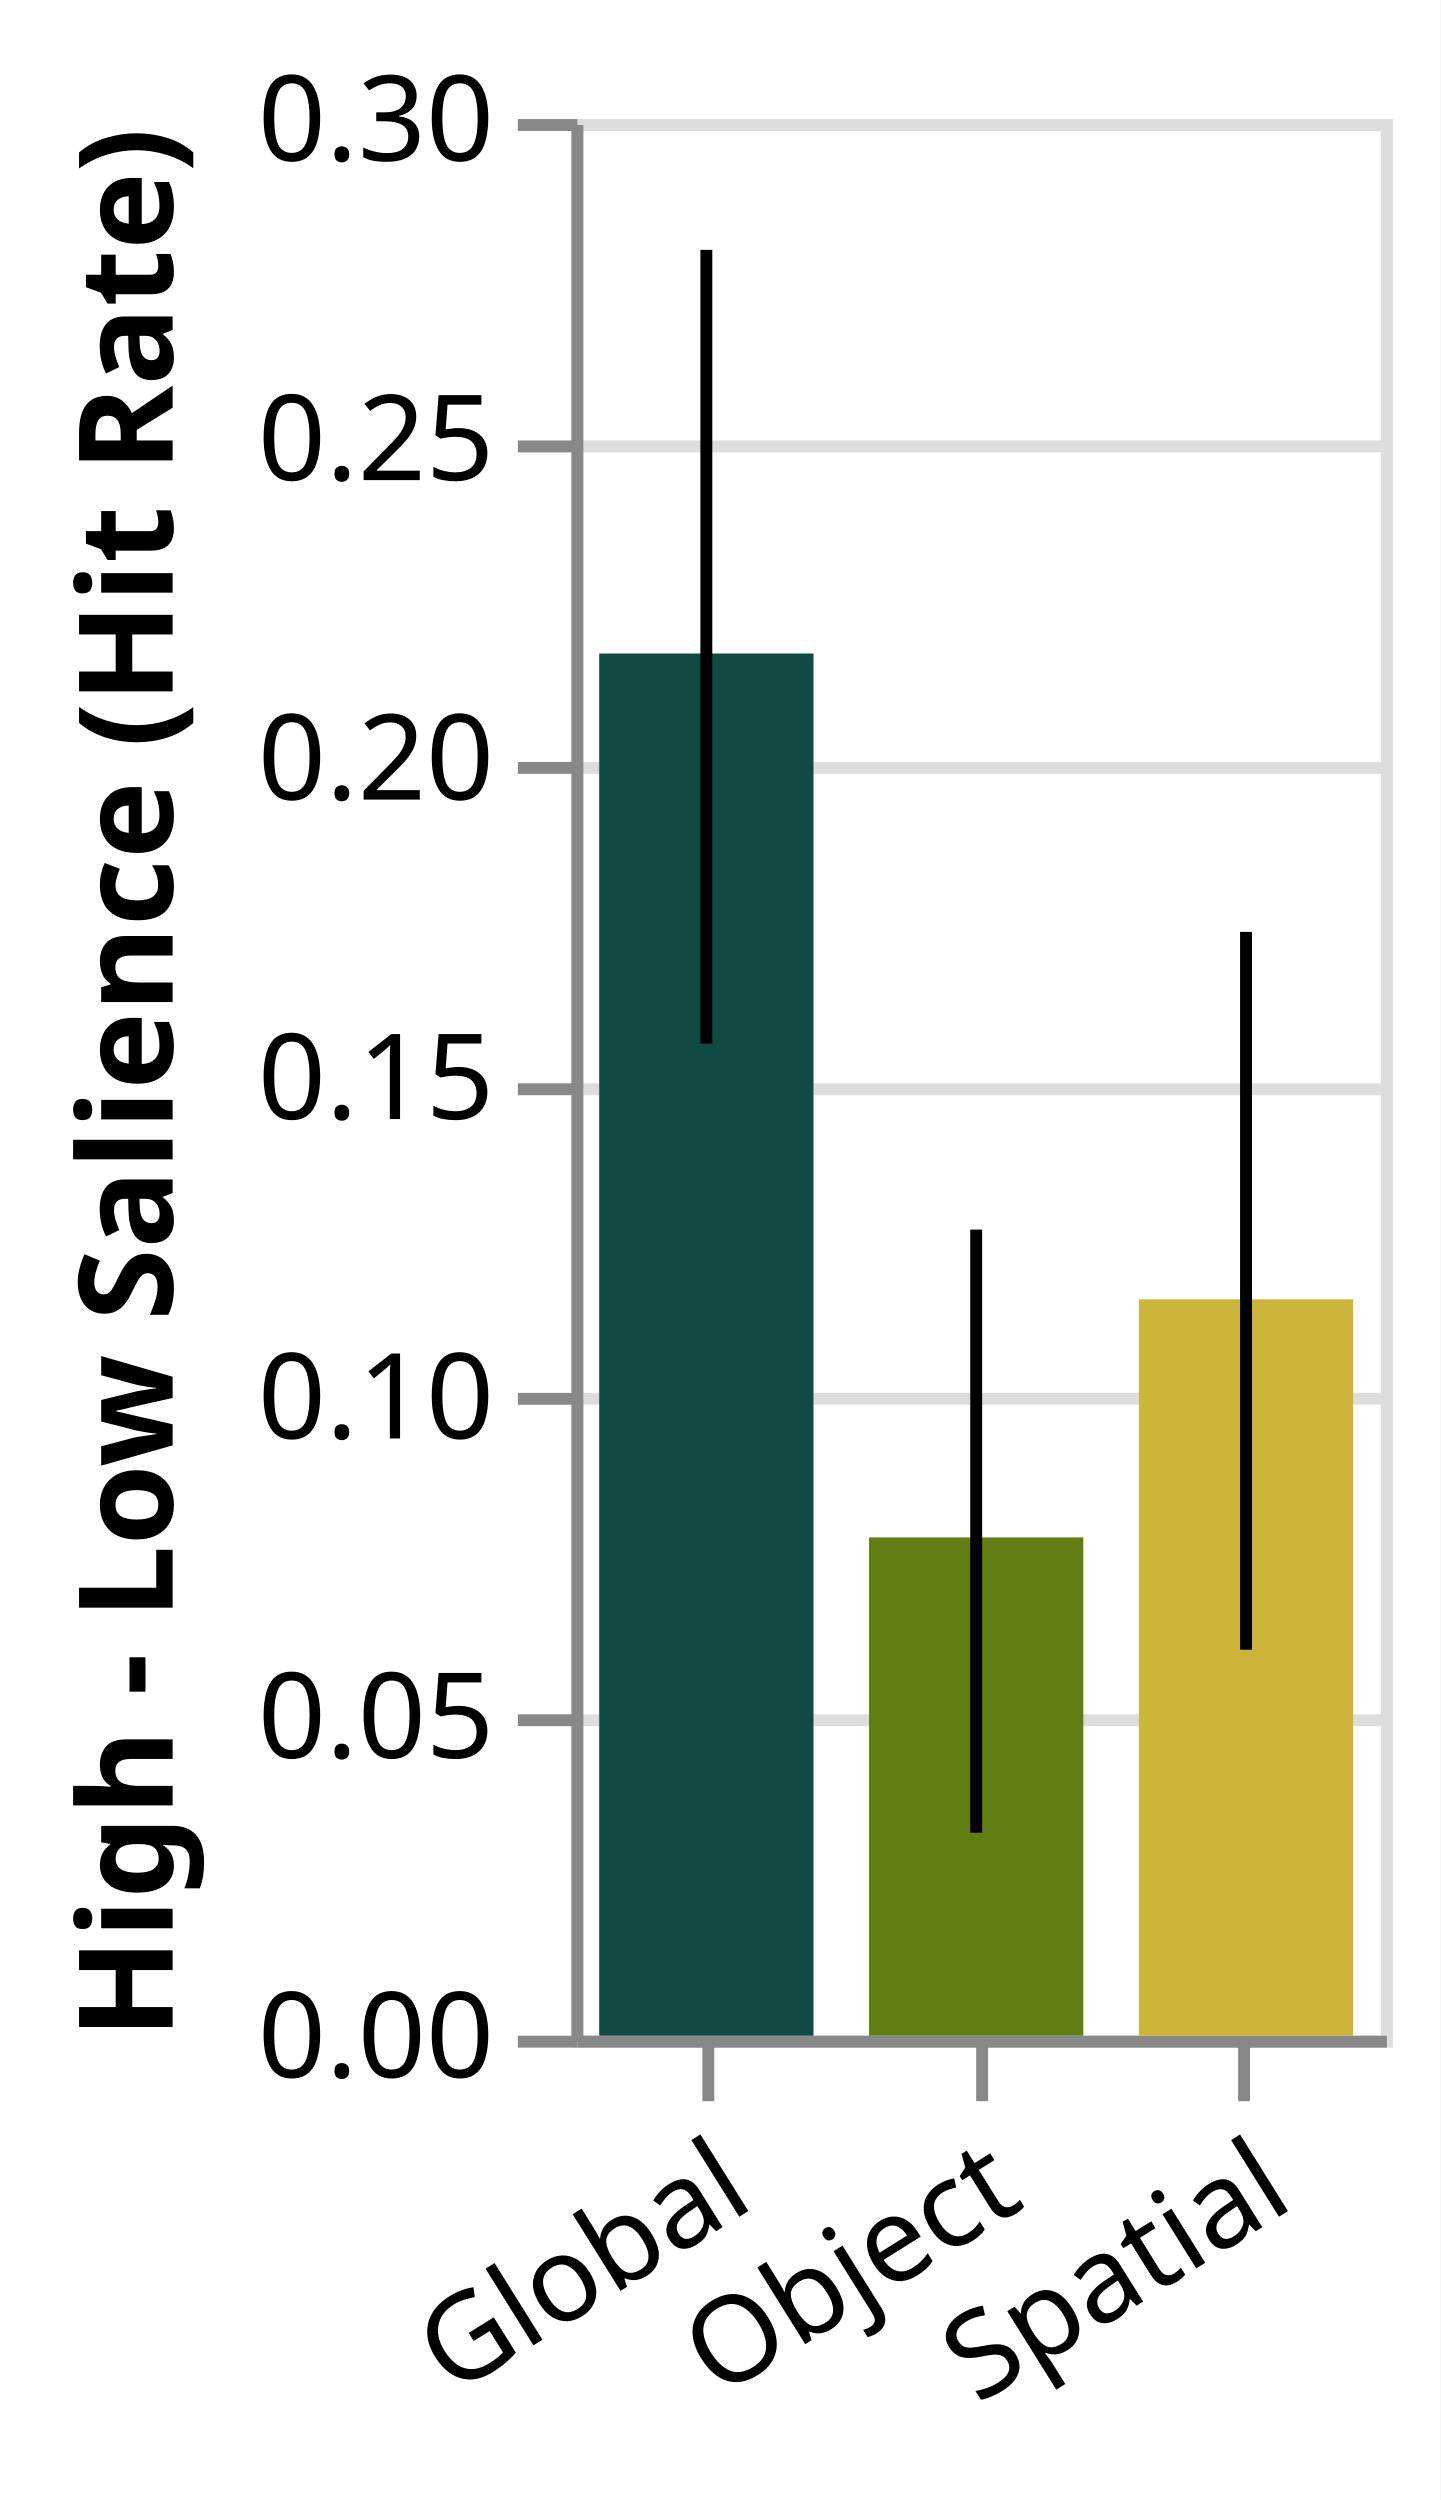
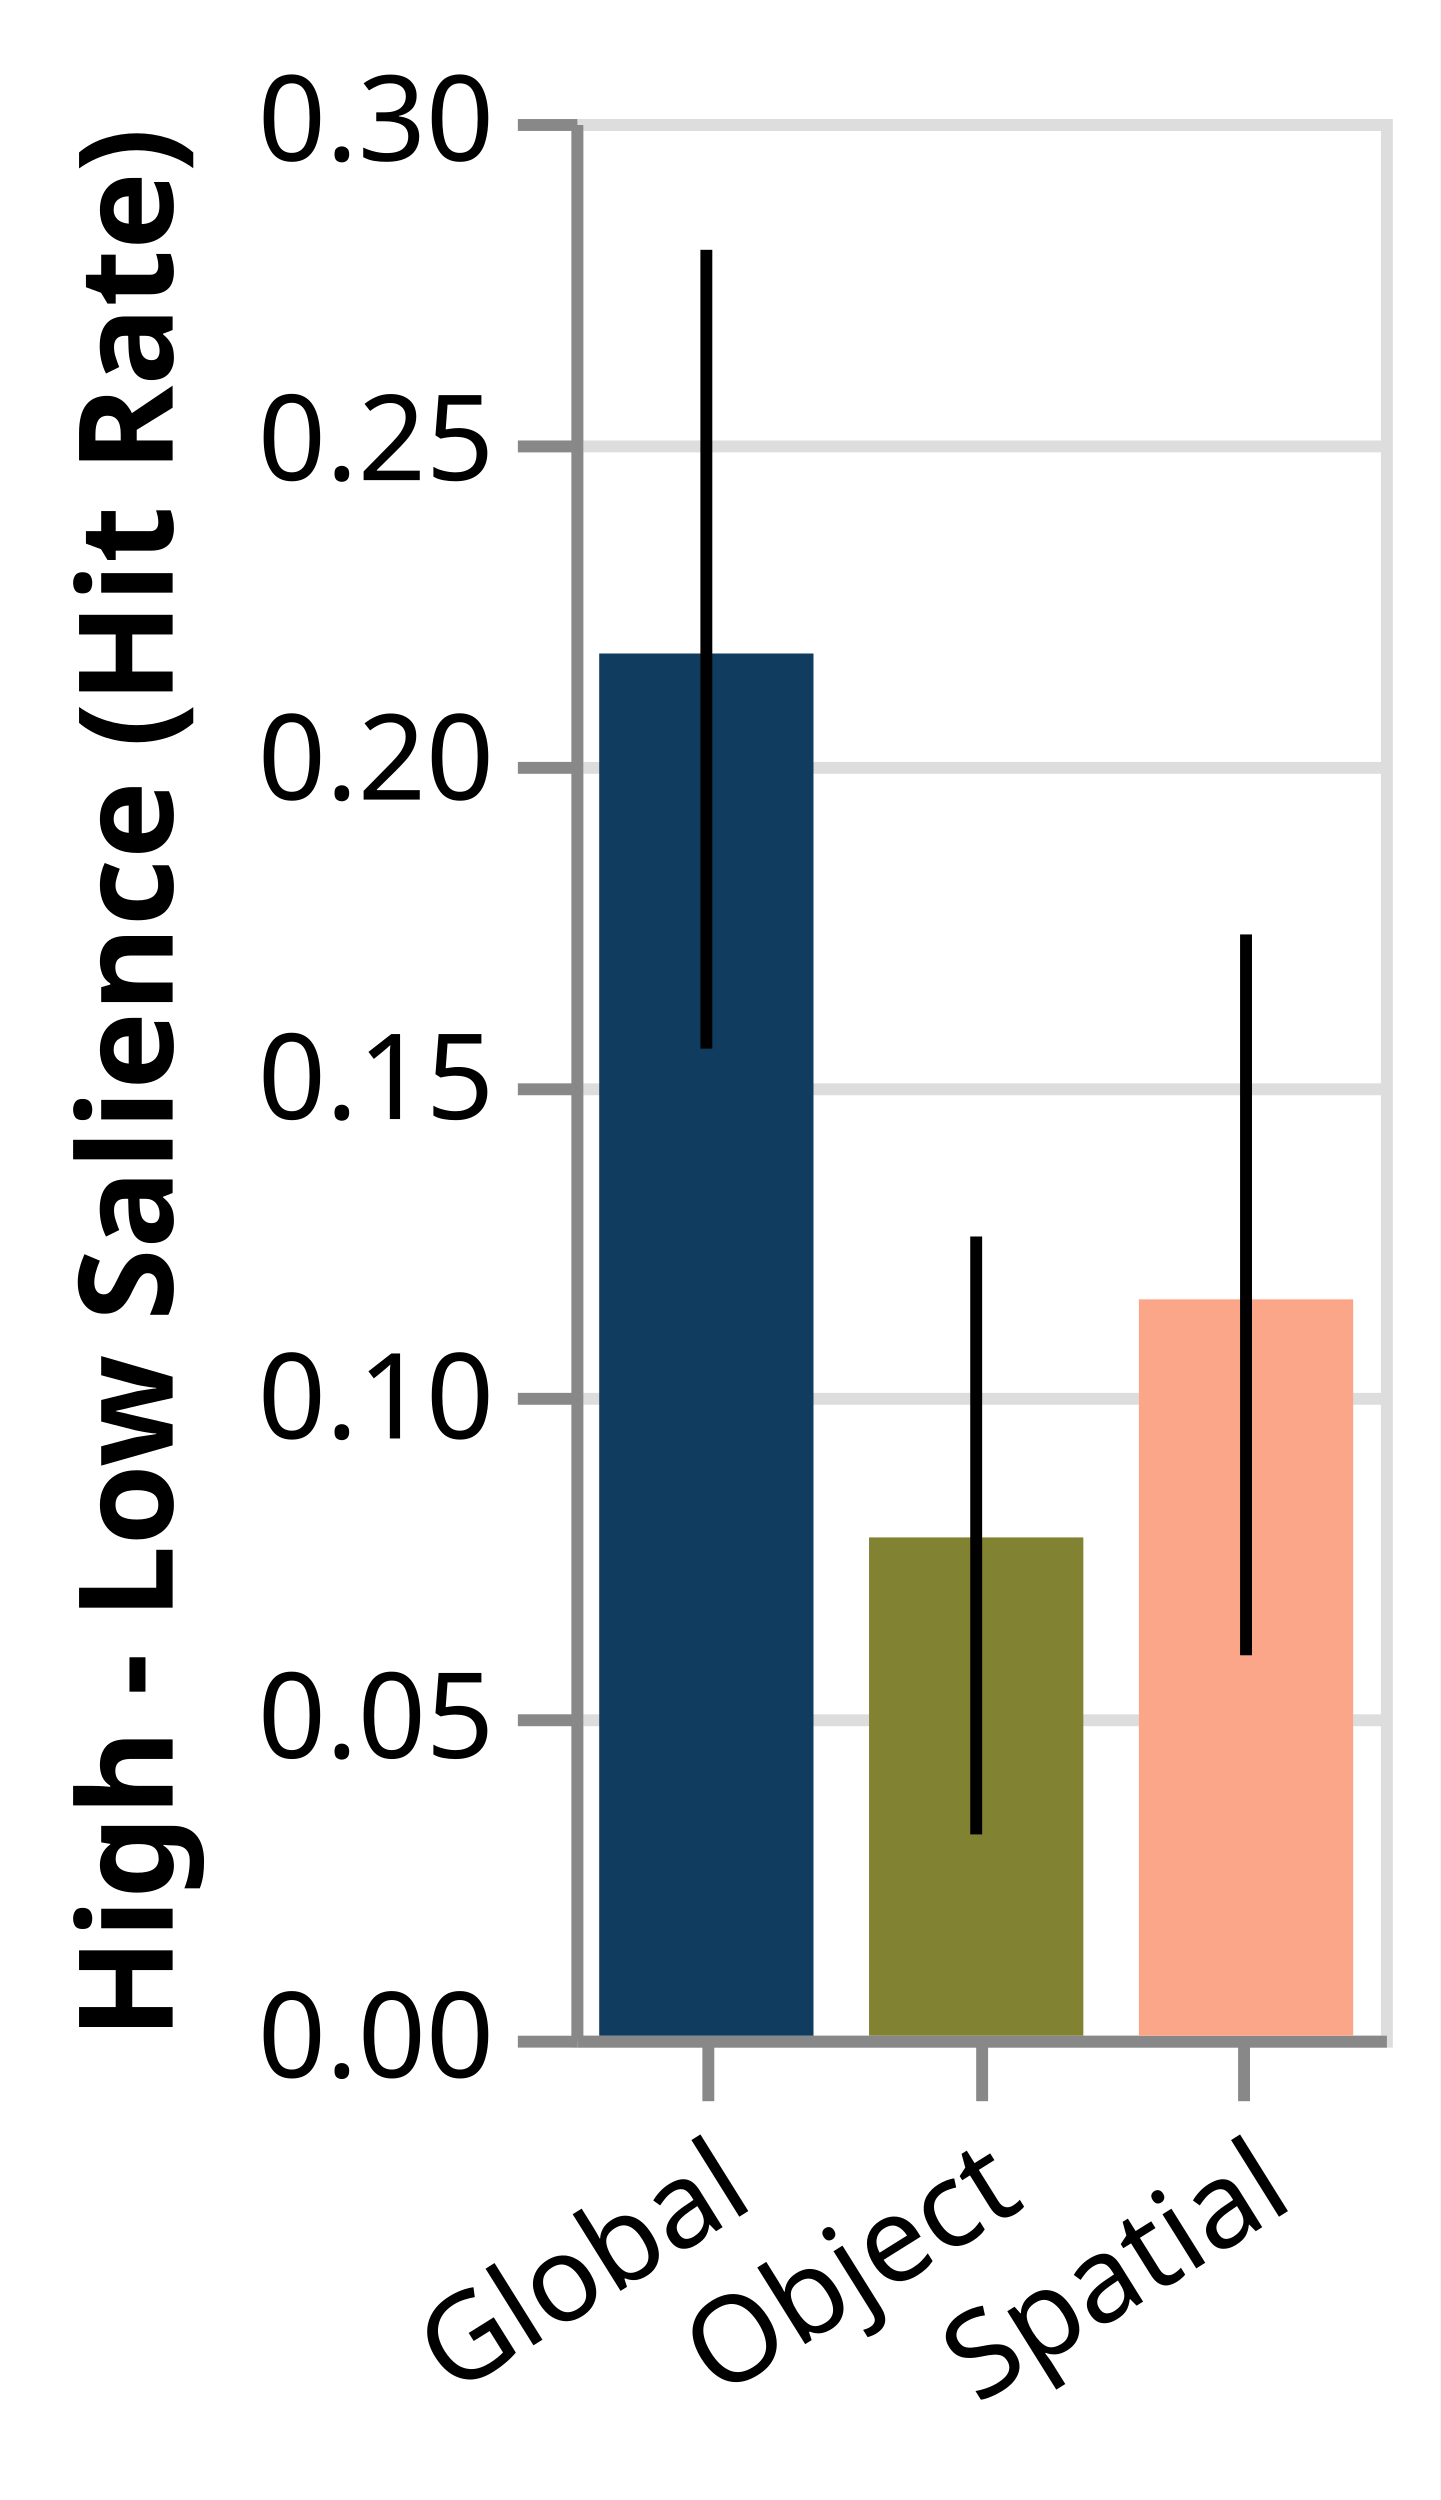
<svg xmlns="http://www.w3.org/2000/svg" class="marks" width="121" height="210" viewBox="0 0 121 210" version="1.1">
  <rect width="121" height="210" fill="white" />
  <g fill="none" stroke-miterlimit="10" transform="translate(48,10)">
    <g class="mark-group role-frame root" role="graphics-object" aria-roledescription="group mark container">
      <g transform="translate(0,0)">
        <path class="background" aria-hidden="true" d="M0.5,0.5h68v161h-68Z" stroke="#ddd" />
        <g>
          <g class="mark-group role-axis" aria-hidden="true">
            <g transform="translate(0.5,0.5)">
              <path class="background" aria-hidden="true" d="M0,0h0v0h0Z" pointer-events="none" />
              <g>
                <g class="mark-rule role-axis-grid" pointer-events="none">
                  <line transform="translate(0,161)" x2="68" y2="0" stroke="#ddd" stroke-width="1" opacity="1" />
                  <line transform="translate(0,134)" x2="68" y2="0" stroke="#ddd" stroke-width="1" opacity="1" />
                  <line transform="translate(0,107)" x2="68" y2="0" stroke="#ddd" stroke-width="1" opacity="1" />
                  <line transform="translate(0,81)" x2="68" y2="0" stroke="#ddd" stroke-width="1" opacity="1" />
                  <line transform="translate(0,54)" x2="68" y2="0" stroke="#ddd" stroke-width="1" opacity="1" />
                  <line transform="translate(0,27)" x2="68" y2="0" stroke="#ddd" stroke-width="1" opacity="1" />
                  <line transform="translate(0,0)" x2="68" y2="0" stroke="#ddd" stroke-width="1" opacity="1" />
                </g>
              </g>
              <path class="foreground" aria-hidden="true" d="" pointer-events="none" display="none" />
            </g>
          </g>
          <g class="mark-group role-axis" role="graphics-symbol" aria-roledescription="axis" aria-label="X-axis for a discrete scale with 3 values: global, object, spatial">
            <g transform="translate(0.5,161.5)">
              <path class="background" aria-hidden="true" d="M0,0h0v0h0Z" pointer-events="none" />
              <g>
                <g class="mark-rule role-axis-tick" pointer-events="none">
                  <line transform="translate(11,0)" x2="0" y2="5" stroke="#888" stroke-width="1" opacity="1" />
                  <line transform="translate(34,0)" x2="0" y2="5" stroke="#888" stroke-width="1" opacity="1" />
                  <line transform="translate(56,0)" x2="0" y2="5" stroke="#888" stroke-width="1" opacity="1" />
                </g>
                <g class="mark-text role-axis-label" pointer-events="none">
                  <text text-anchor="end" transform="translate(10.83333,7) rotate(328) translate(0,8)" font-family="sans-serif" font-size="10px" fill="#000" opacity="1">Global</text>
                  <text text-anchor="end" transform="translate(33.5,7) rotate(328) translate(0,8)" font-family="sans-serif" font-size="10px" fill="#000" opacity="1">Object</text>
                  <text text-anchor="end" transform="translate(56.16667,7) rotate(328) translate(0,8)" font-family="sans-serif" font-size="10px" fill="#000" opacity="1">Spatial</text>
                </g>
                <g class="mark-rule role-axis-domain" pointer-events="none">
                  <line transform="translate(0,0)" x2="68" y2="0" stroke="#888" stroke-width="1" opacity="1" />
                </g>
              </g>
              <path class="foreground" aria-hidden="true" d="" pointer-events="none" display="none" />
            </g>
          </g>
          <g class="mark-group role-axis" role="graphics-symbol" aria-roledescription="axis" aria-label="Y-axis titled 'High - Low Salience (Hit Rate)' for a linear scale with values from 0.00 to 0.30">
            <g transform="translate(0.5,0.5)">
              <path class="background" aria-hidden="true" d="M0,0h0v0h0Z" pointer-events="none" />
              <g>
                <g class="mark-rule role-axis-tick" pointer-events="none">
                  <line transform="translate(0,161)" x2="-5" y2="0" stroke="#888" stroke-width="1" opacity="1" />
                  <line transform="translate(0,134)" x2="-5" y2="0" stroke="#888" stroke-width="1" opacity="1" />
                  <line transform="translate(0,107)" x2="-5" y2="0" stroke="#888" stroke-width="1" opacity="1" />
                  <line transform="translate(0,81)" x2="-5" y2="0" stroke="#888" stroke-width="1" opacity="1" />
                  <line transform="translate(0,54)" x2="-5" y2="0" stroke="#888" stroke-width="1" opacity="1" />
                  <line transform="translate(0,27)" x2="-5" y2="0" stroke="#888" stroke-width="1" opacity="1" />
                  <line transform="translate(0,0)" x2="-5" y2="0" stroke="#888" stroke-width="1" opacity="1" />
                </g>
                <g class="mark-text role-axis-label" pointer-events="none">
                  <text text-anchor="end" transform="translate(-7,164)" font-family="sans-serif" font-size="10px" fill="#000" opacity="1">0.00</text>
                  <text text-anchor="end" transform="translate(-7,137.1667)" font-family="sans-serif" font-size="10px" fill="#000" opacity="1">0.05</text>
                  <text text-anchor="end" transform="translate(-7,110.3333)" font-family="sans-serif" font-size="10px" fill="#000" opacity="1">0.10</text>
                  <text text-anchor="end" transform="translate(-7,83.5)" font-family="sans-serif" font-size="10px" fill="#000" opacity="1">0.15</text>
                  <text text-anchor="end" transform="translate(-7,56.66667)" font-family="sans-serif" font-size="10px" fill="#000" opacity="1">0.20</text>
                  <text text-anchor="end" transform="translate(-7,29.83333)" font-family="sans-serif" font-size="10px" fill="#000" opacity="1">0.25</text>
                  <text text-anchor="end" transform="translate(-7,3)" font-family="sans-serif" font-size="10px" fill="#000" opacity="1">0.30</text>
                </g>
                <g class="mark-rule role-axis-domain" pointer-events="none">
                  <line transform="translate(0,161)" x2="0" y2="-161" stroke="#888" stroke-width="1" opacity="1" />
                </g>
                <g class="mark-text role-axis-title" pointer-events="none">
                  <text text-anchor="middle" transform="translate(-32,80.5) rotate(-90) translate(0,-2)" font-family="sans-serif" font-size="11px" font-weight="bold" fill="#000" opacity="1">High - Low Salience (Hit Rate)</text>
                </g>
              </g>
              <path class="foreground" aria-hidden="true" d="" pointer-events="none" display="none" />
            </g>
          </g>
          <g class="mark-rect role-mark layer_0_marks" role="graphics-object" aria-roledescription="rect mark container">
-             <path aria-label=": global; condition: global; High - Low Salience (Hit Rate): 0.216346646185" role="graphics-symbol" aria-roledescription="bar" d="M2.333,44.894h18v116.106h-18Z" fill="#114A43" />
-             <path aria-label=": object; condition: object; High - Low Salience (Hit Rate): 0.0779953917051" role="graphics-symbol" aria-roledescription="bar" d="M25,119.142h18v41.858h-18Z" fill="#617D14" />
-             <path aria-label=": spatial; condition: spatial; High - Low Salience (Hit Rate): 0.115258576549" role="graphics-symbol" aria-roledescription="bar" d="M47.667,99.145h18v61.855h-18Z" fill="#CDB53D" />
+             <path aria-label=": global; condition: global; High - Low Salience (Hit Rate): 0.216346646185" role="graphics-symbol" aria-roledescription="bar" d="M2.333,44.894h18v116.106h-18Z" fill="#0F3C5F" />
+             <path aria-label=": object; condition: object; High - Low Salience (Hit Rate): 0.0779953917051" role="graphics-symbol" aria-roledescription="bar" d="M25,119.142h18v41.858h-18Z" fill="#818232" />
+             <path aria-label=": spatial; condition: spatial; High - Low Salience (Hit Rate): 0.115258576549" role="graphics-symbol" aria-roledescription="bar" d="M47.667,99.145h18v61.855h-18Z" fill="#FBA689" />
          </g>
          <g class="mark-rule role-mark layer_1_marks" role="graphics-object" aria-roledescription="rule mark container">
-             <line aria-label=": global; upper_lower: 0.279525569636; upper: 0.279525569636; lower: 0.155286418331" role="graphics-symbol" aria-roledescription="errorbar" transform="translate(11.33333,77.66296)" x2="0" y2="-66.675" stroke="black" />
-             <line aria-label=": object; upper_lower: 0.126172235023; upper: 0.126172235023; lower: 0.0317770737327" role="graphics-symbol" aria-roledescription="errorbar" transform="translate(34,143.9463)" x2="0" y2="-50.659" stroke="black" />
-             <line aria-label=": spatial; upper_lower: 0.172773297491; upper: 0.172773297491; lower: 0.060419546851" role="graphics-symbol" aria-roledescription="errorbar" transform="translate(56.66667,128.5748)" x2="0" y2="-60.297" stroke="black" />
+             <line aria-label=": global; upper_lower: 0.279532130056; upper: 0.279532130056; lower: 0.154503328213" role="graphics-symbol" aria-roledescription="errorbar" transform="translate(11.33333,78.08321)" x2="0" y2="-67.099" stroke="black" />
+             <line aria-label=": object; upper_lower: 0.125096486175; upper: 0.125096486175; lower: 0.0315087365591" role="graphics-symbol" aria-roledescription="errorbar" transform="translate(34,144.0903)" x2="0" y2="-50.225" stroke="black" />
+             <line aria-label=": spatial; upper_lower: 0.172376792115; upper: 0.172376792115; lower: 0.0595479710701" role="graphics-symbol" aria-roledescription="errorbar" transform="translate(56.66667,129.0426)" x2="0" y2="-60.551" stroke="black" />
          </g>
        </g>
        <path class="foreground" aria-hidden="true" d="" display="none" />
      </g>
    </g>
  </g>
</svg>
